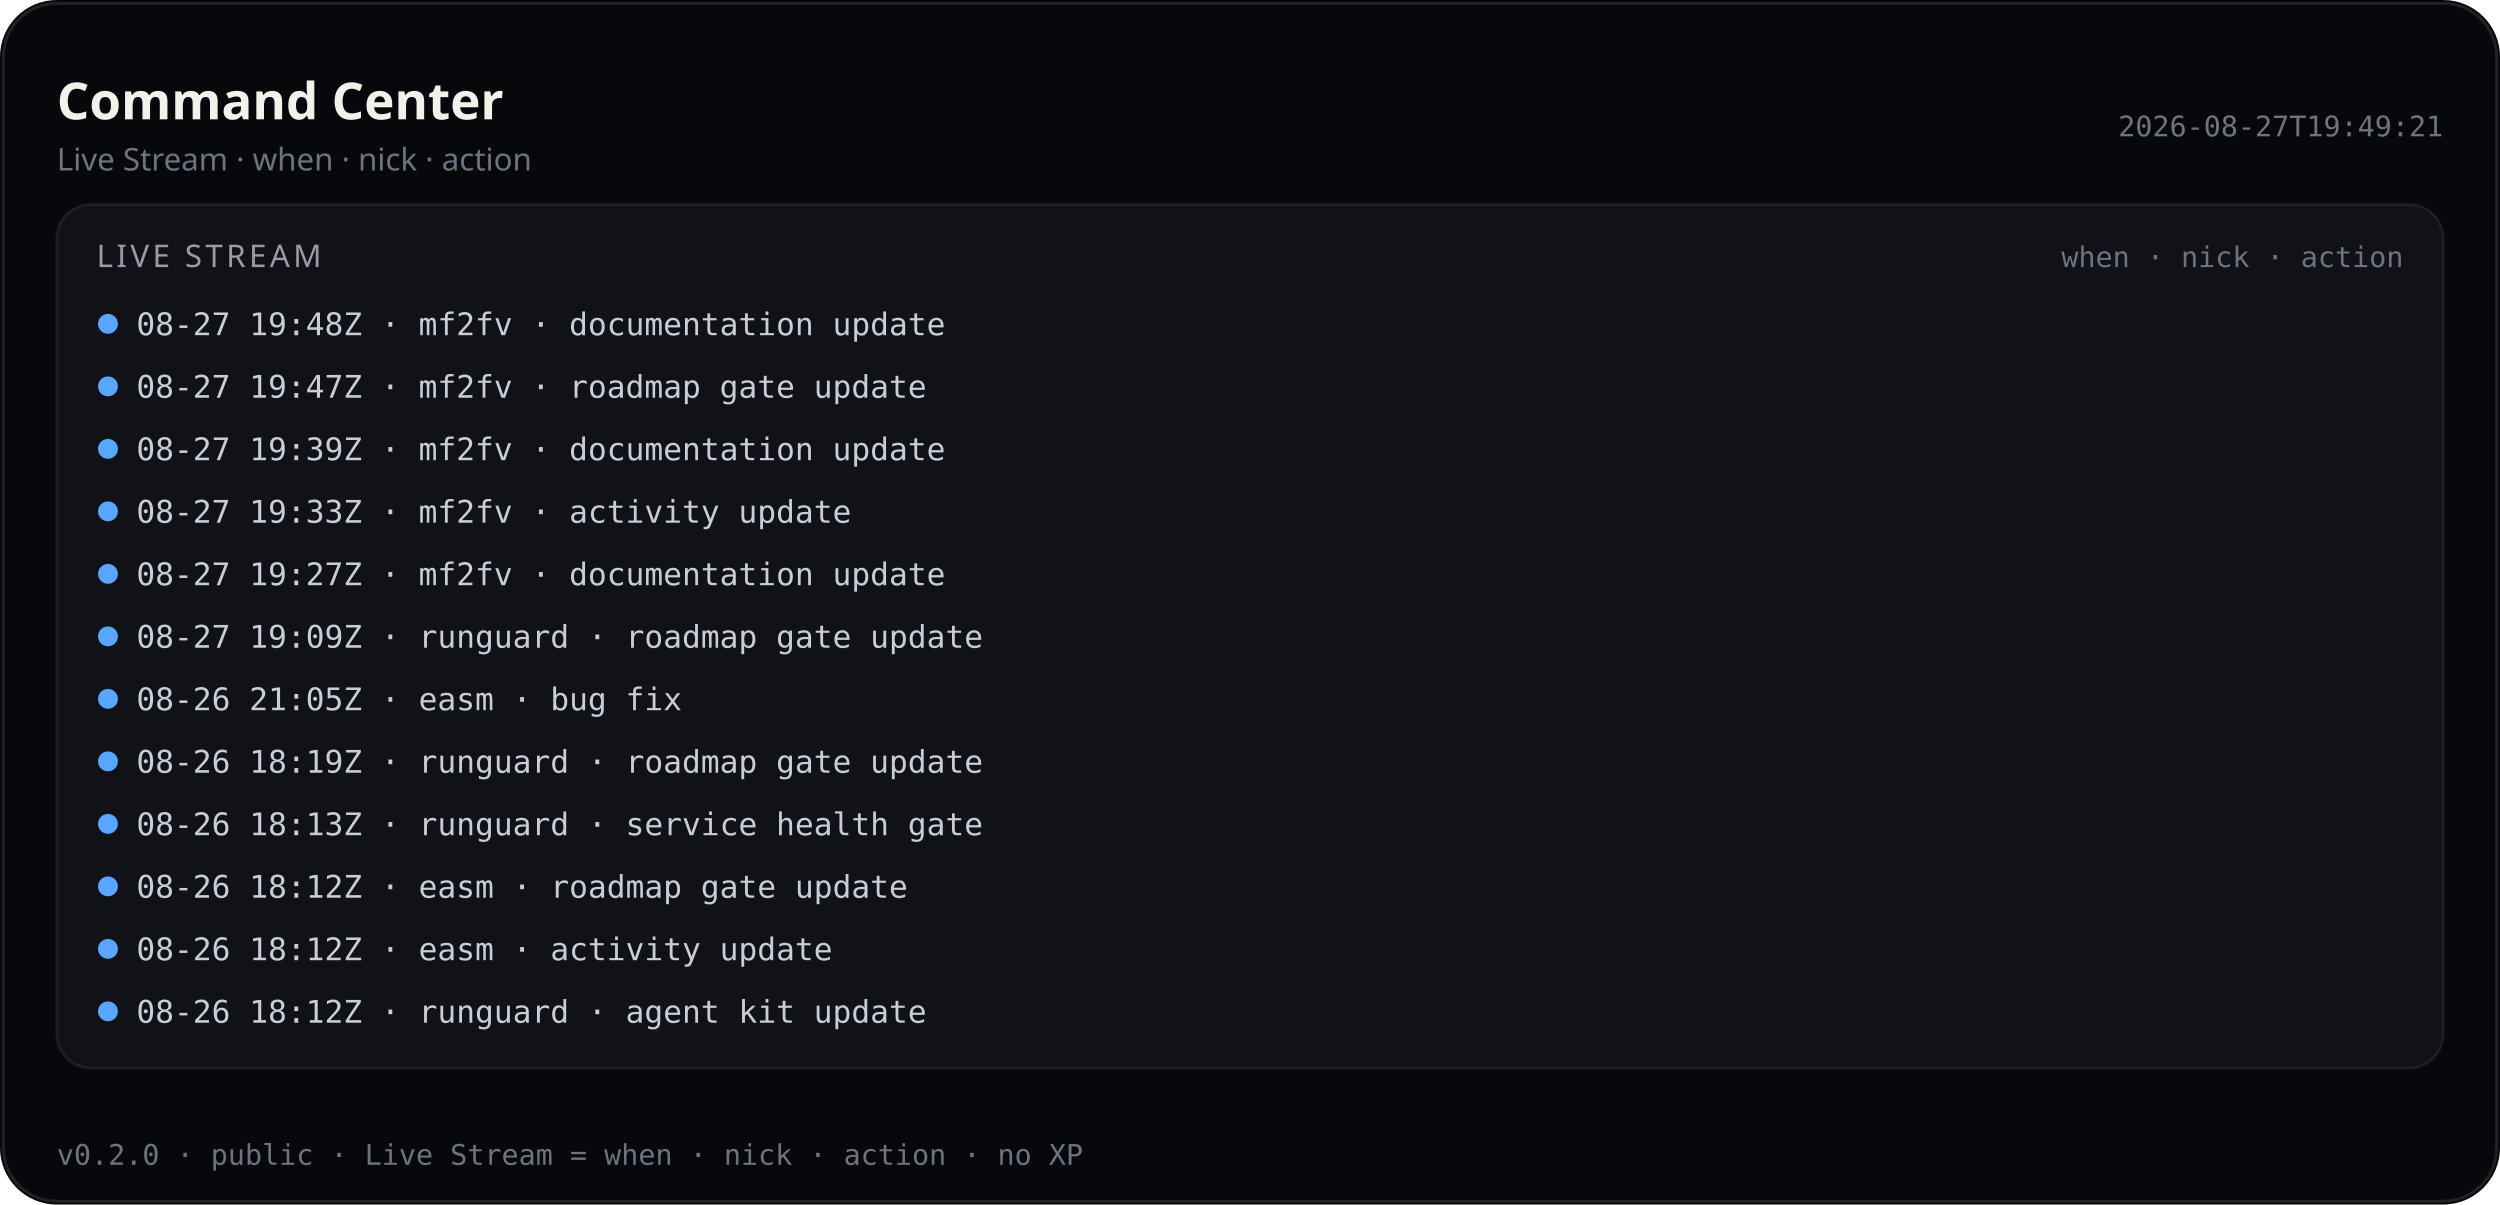
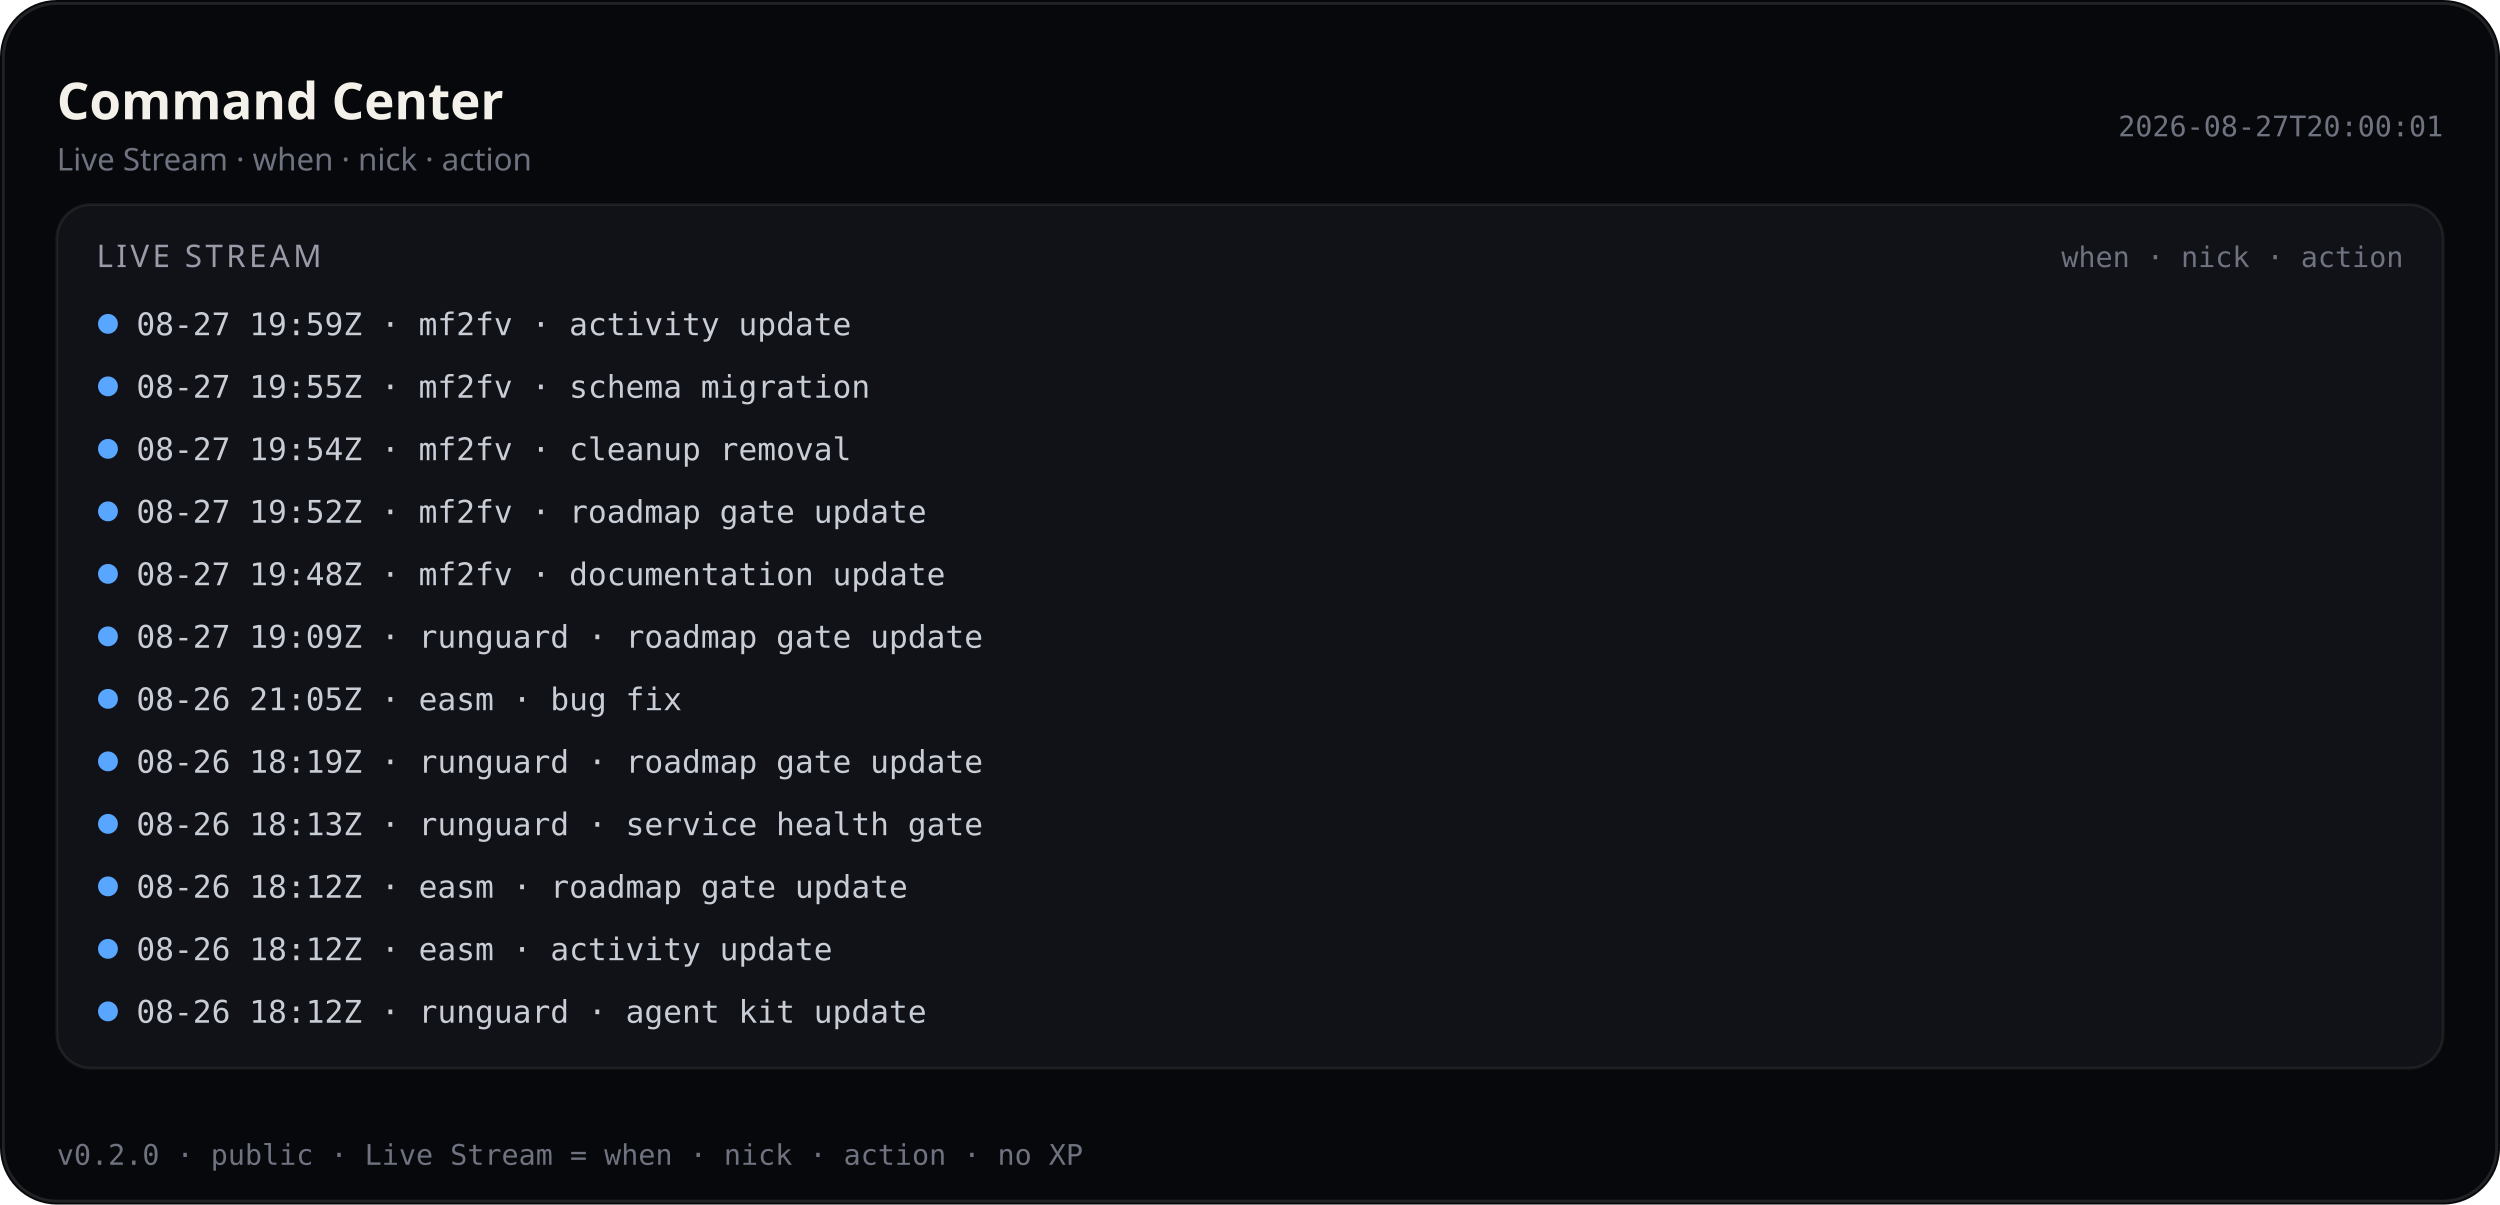
<svg xmlns="http://www.w3.org/2000/svg" viewBox="0 0 880 424" width="880" height="424" role="img" aria-label="Command Center — Live Stream (public)">
  <rect width="880" height="424" rx="20" fill="#07080b" />
  <rect x="1.2" y="1.2" width="877.6" height="421.6" rx="18.8" fill="none" stroke="rgba(232,228,214,0.12)" />
  <text x="20" y="42" fill="#f4f1ea" font-size="18" font-family="ui-sans-serif, system-ui, sans-serif" font-weight="600">Command Center</text>
  <text x="20" y="60" fill="#6f7380" font-size="11" font-family="ui-sans-serif, system-ui, sans-serif">Live Stream · when · nick · action</text>
-   <text x="860" y="48" fill="#6f7380" font-size="10" text-anchor="end" font-family="ui-monospace, SFMono-Regular, monospace">2026-08-27T19:49:21</text>
+   <text x="860" y="48" fill="#6f7380" font-size="10" text-anchor="end" font-family="ui-monospace, SFMono-Regular, monospace">2026-08-27T20:00:01</text>
  <rect x="20" y="72" width="840" height="304" rx="12" fill="#101218" stroke="rgba(232,228,214,0.08)" />
  <text x="34" y="94" fill="#9a9aa8" font-size="11" font-family="ui-sans-serif, system-ui, sans-serif" letter-spacing="1.2">LIVE STREAM</text>
  <text x="846" y="94" fill="#6f7380" font-size="10" text-anchor="end" font-family="ui-monospace, SFMono-Regular, monospace">when · nick · action</text>
  <defs>
    <clipPath id="live-stream-clip-pub">
      <rect x="20" y="72" width="840" height="304" />
    </clipPath>
  </defs>
  <g clip-path="url(#live-stream-clip-pub)">
    <circle cx="38" cy="114" r="3.5" fill="#58a6ff" />
-     <text x="48" y="118" fill="#c9cdd6" font-size="11" font-family="ui-monospace, SFMono-Regular, monospace">08-27 19:48Z · mf2fv · documentation update</text>
+     <text x="48" y="118" fill="#c9cdd6" font-size="11" font-family="ui-monospace, SFMono-Regular, monospace">08-27 19:59Z · mf2fv · activity update</text>
    <circle cx="38" cy="136" r="3.5" fill="#58a6ff" />
-     <text x="48" y="140" fill="#c9cdd6" font-size="11" font-family="ui-monospace, SFMono-Regular, monospace">08-27 19:47Z · mf2fv · roadmap gate update</text>
+     <text x="48" y="140" fill="#c9cdd6" font-size="11" font-family="ui-monospace, SFMono-Regular, monospace">08-27 19:55Z · mf2fv · schema migration</text>
    <circle cx="38" cy="158" r="3.5" fill="#58a6ff" />
-     <text x="48" y="162" fill="#c9cdd6" font-size="11" font-family="ui-monospace, SFMono-Regular, monospace">08-27 19:39Z · mf2fv · documentation update</text>
+     <text x="48" y="162" fill="#c9cdd6" font-size="11" font-family="ui-monospace, SFMono-Regular, monospace">08-27 19:54Z · mf2fv · cleanup removal</text>
    <circle cx="38" cy="180" r="3.5" fill="#58a6ff" />
-     <text x="48" y="184" fill="#c9cdd6" font-size="11" font-family="ui-monospace, SFMono-Regular, monospace">08-27 19:33Z · mf2fv · activity update</text>
+     <text x="48" y="184" fill="#c9cdd6" font-size="11" font-family="ui-monospace, SFMono-Regular, monospace">08-27 19:52Z · mf2fv · roadmap gate update</text>
    <circle cx="38" cy="202" r="3.5" fill="#58a6ff" />
-     <text x="48" y="206" fill="#c9cdd6" font-size="11" font-family="ui-monospace, SFMono-Regular, monospace">08-27 19:27Z · mf2fv · documentation update</text>
+     <text x="48" y="206" fill="#c9cdd6" font-size="11" font-family="ui-monospace, SFMono-Regular, monospace">08-27 19:48Z · mf2fv · documentation update</text>
    <circle cx="38" cy="224" r="3.5" fill="#58a6ff" />
    <text x="48" y="228" fill="#c9cdd6" font-size="11" font-family="ui-monospace, SFMono-Regular, monospace">08-27 19:09Z · runguard · roadmap gate update</text>
    <circle cx="38" cy="246" r="3.5" fill="#58a6ff" />
    <text x="48" y="250" fill="#c9cdd6" font-size="11" font-family="ui-monospace, SFMono-Regular, monospace">08-26 21:05Z · easm · bug fix</text>
    <circle cx="38" cy="268" r="3.5" fill="#58a6ff" />
    <text x="48" y="272" fill="#c9cdd6" font-size="11" font-family="ui-monospace, SFMono-Regular, monospace">08-26 18:19Z · runguard · roadmap gate update</text>
    <circle cx="38" cy="290" r="3.5" fill="#58a6ff" />
    <text x="48" y="294" fill="#c9cdd6" font-size="11" font-family="ui-monospace, SFMono-Regular, monospace">08-26 18:13Z · runguard · service health gate</text>
    <circle cx="38" cy="312" r="3.5" fill="#58a6ff" />
    <text x="48" y="316" fill="#c9cdd6" font-size="11" font-family="ui-monospace, SFMono-Regular, monospace">08-26 18:12Z · easm · roadmap gate update</text>
    <circle cx="38" cy="334" r="3.5" fill="#58a6ff" />
    <text x="48" y="338" fill="#c9cdd6" font-size="11" font-family="ui-monospace, SFMono-Regular, monospace">08-26 18:12Z · easm · activity update</text>
    <circle cx="38" cy="356" r="3.5" fill="#58a6ff" />
    <text x="48" y="360" fill="#c9cdd6" font-size="11" font-family="ui-monospace, SFMono-Regular, monospace">08-26 18:12Z · runguard · agent kit update</text>
  </g>
  <text x="20" y="410" fill="#6f7380" font-size="10" font-family="ui-monospace, SFMono-Regular, monospace">v0.2.0 · public · Live Stream = when · nick · action · no XP</text>
</svg>
